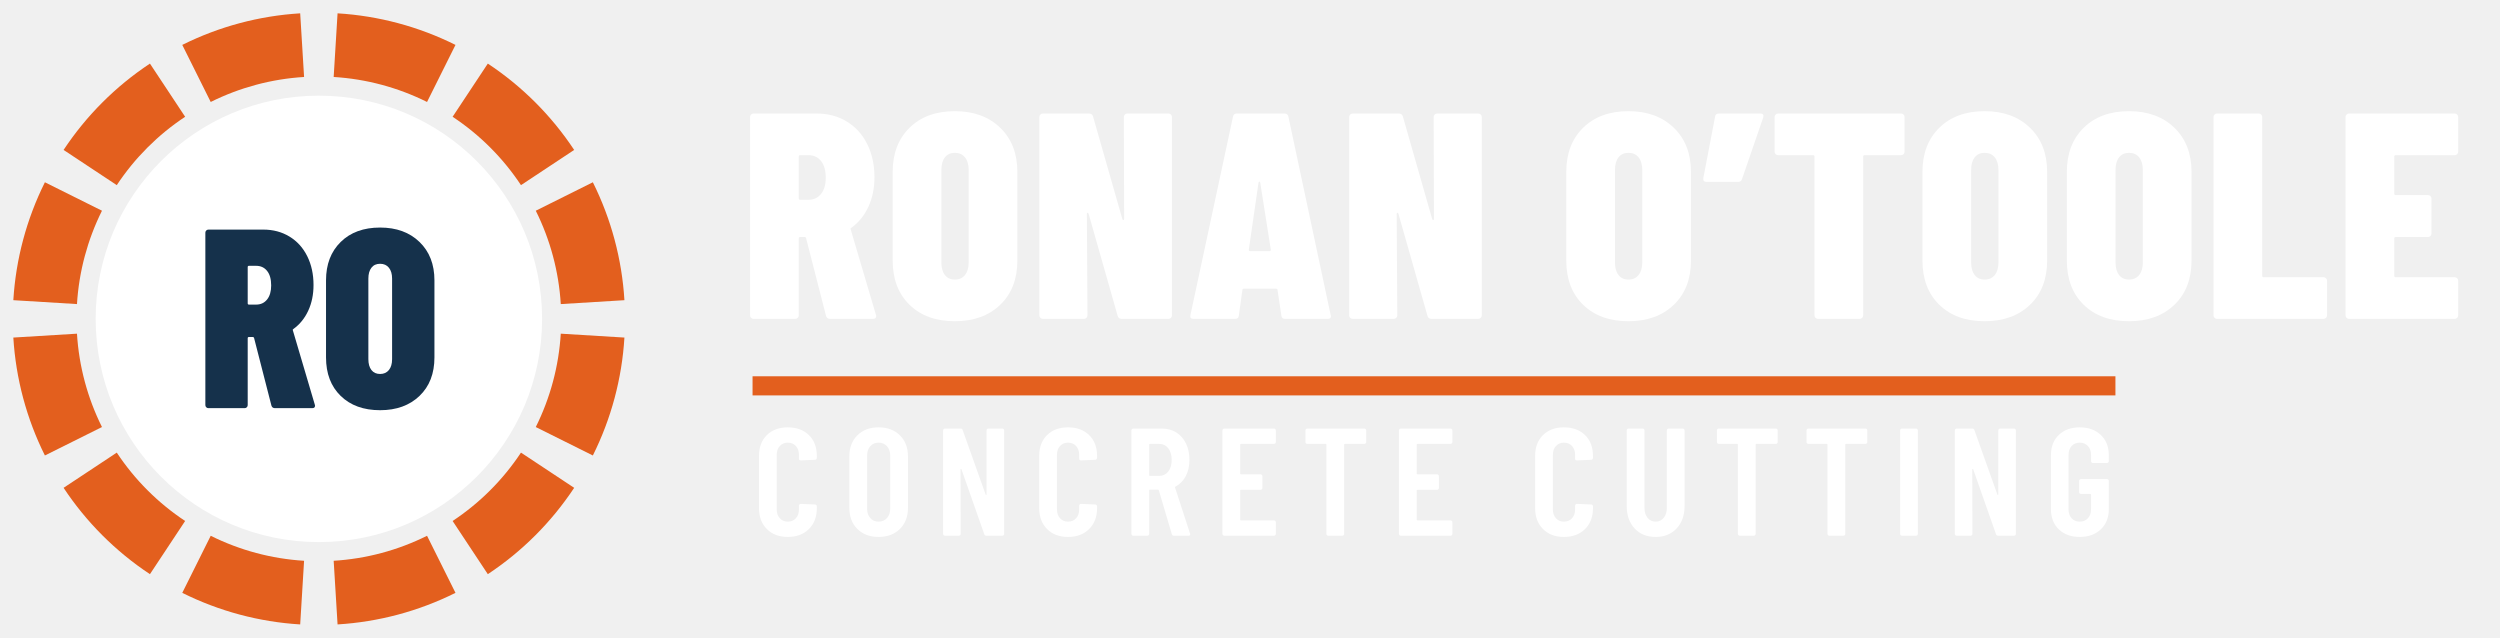
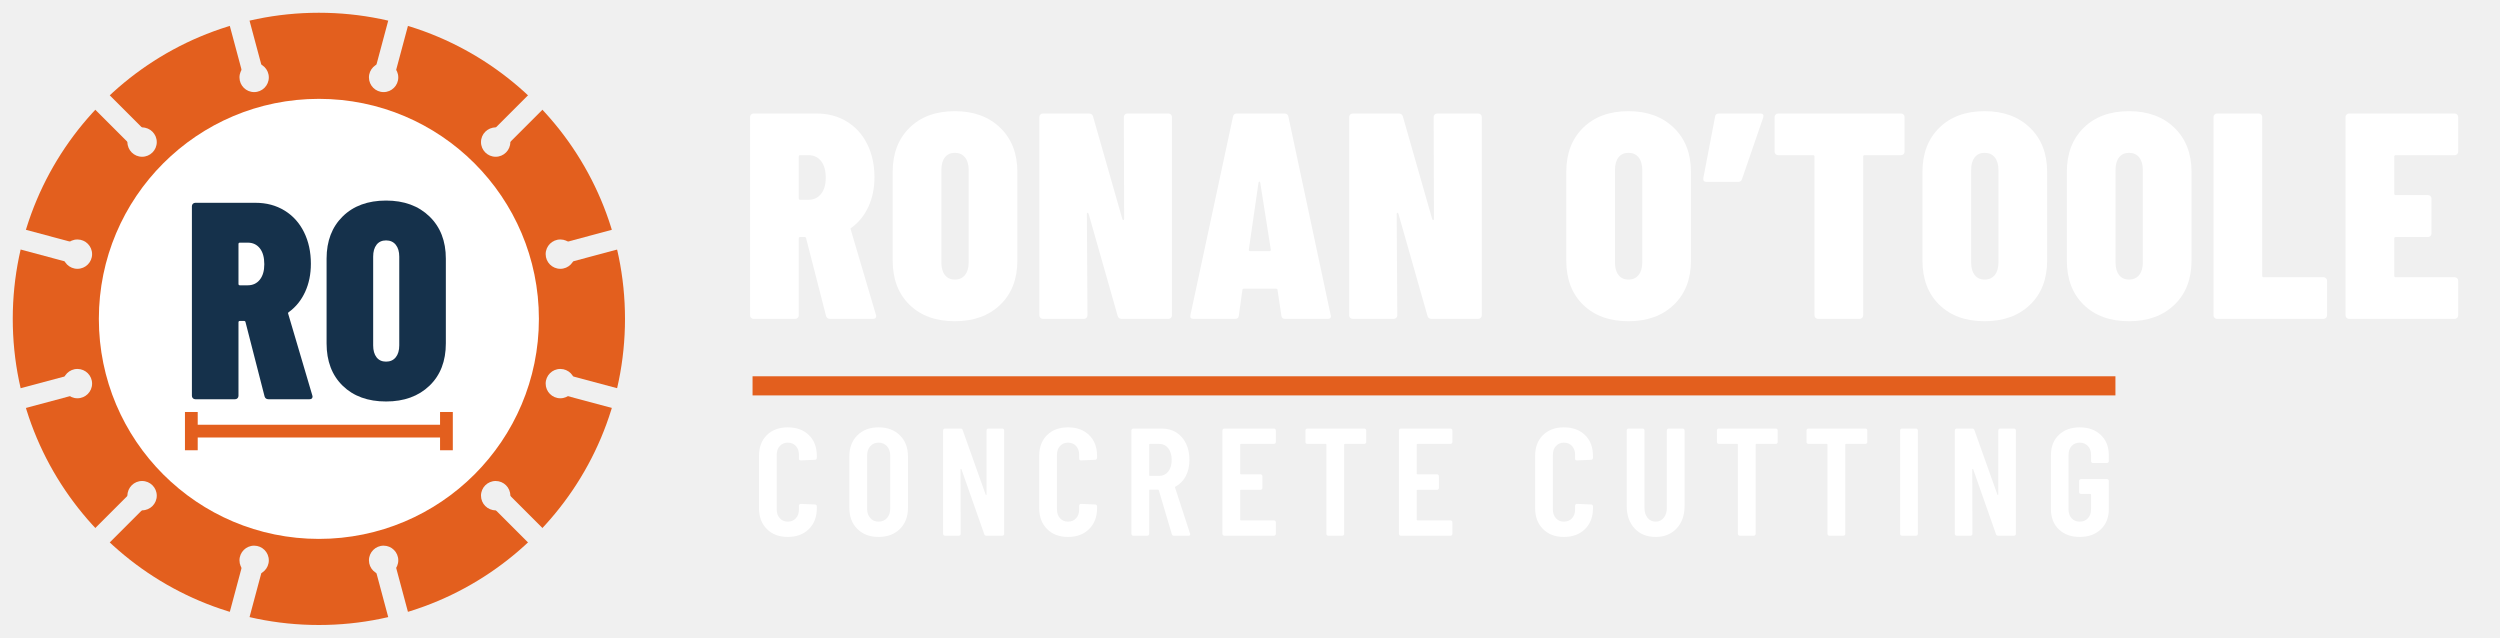
<svg xmlns="http://www.w3.org/2000/svg" viewBox="0 0 392 100" role="img" aria-label="Ronan O'Toole Concrete Cutting">
-   <path fill="#E35F1E" d="M52.93,2.09 A48,48 0 0 1 71.42,7.04 L66.96,15.99 A38,38 0 0 0 52.32,12.07Z" />
-   <path fill="#E35F1E" d="M76.49,9.97 A48,48 0 0 1 90.03,23.51 L81.69,29.03 A38,38 0 0 0 70.97,18.31Z" />
-   <path fill="#E35F1E" d="M92.96,28.58 A48,48 0 0 1 97.91,47.07 L87.93,47.68 A38,38 0 0 0 84.01,33.04Z" />
-   <path fill="#E35F1E" d="M97.91,52.93 A48,48 0 0 1 92.96,71.42 L84.01,66.96 A38,38 0 0 0 87.93,52.32Z" />
-   <path fill="#E35F1E" d="M90.03,76.49 A48,48 0 0 1 76.49,90.03 L70.97,81.69 A38,38 0 0 0 81.69,70.97Z" />
-   <path fill="#E35F1E" d="M71.42,92.96 A48,48 0 0 1 52.93,97.91 L52.32,87.93 A38,38 0 0 0 66.96,84.01Z" />
-   <path fill="#E35F1E" d="M47.07,97.91 A48,48 0 0 1 28.58,92.96 L33.04,84.01 A38,38 0 0 0 47.68,87.93Z" />
-   <path fill="#E35F1E" d="M23.51,90.03 A48,48 0 0 1 9.97,76.49 L18.31,70.97 A38,38 0 0 0 29.03,81.69Z" />
-   <path fill="#E35F1E" d="M7.04,71.42 A48,48 0 0 1 2.09,52.93 L12.07,52.32 A38,38 0 0 0 15.99,66.96Z" />
-   <path fill="#E35F1E" d="M2.09,47.07 A48,48 0 0 1 7.04,28.58 L15.99,33.04 A38,38 0 0 0 12.07,47.68Z" />
-   <path fill="#E35F1E" d="M9.97,23.51 A48,48 0 0 1 23.51,9.97 L29.03,18.31 A38,38 0 0 0 18.31,29.03Z" />
-   <path fill="#E35F1E" d="M28.58,7.04 A48,48 0 0 1 47.07,2.09 L47.68,12.07 A38,38 0 0 0 33.04,15.99Z" />
-   <circle cx="50" cy="50" r="35" fill="#FFFFFF" />
-   <g fill="#15314B">
-     <path transform="translate(30.80,64) scale(0.04,-0.04)" d="M294 10 226 275Q225 279 221 279H206Q201 279 201 274V12Q201 7 197.5 3.5Q194 0 189 0H47Q42 0 38.5 3.5Q35 7 35 12V688Q35 693 38.5 696.5Q42 700 47 700H262Q320 700 365.0 672.5Q410 645 434.5 595.5Q459 546 459 483Q459 427 438.5 382.5Q418 338 381 311Q379 310 378.0 308.5Q377 307 378 305L464 14L465 10Q465 0 454 0H308Q297 0 294 10ZM201 553V411Q201 406 206 406H234Q261 406 277.0 426.0Q293 446 293 481Q293 518 277.0 538.0Q261 558 234 558H206Q201 558 201 553Z" />
-     <path transform="translate(50.04,64) scale(0.04,-0.04)" d="M27 199V501Q27 595 84.5 651.5Q142 708 239 708Q335 708 393.5 651.5Q452 595 452 501V199Q452 104 393.5 48.0Q335 -8 239 -8Q142 -8 84.5 48.0Q27 104 27 199ZM286 192V508Q286 535 273.5 550.5Q261 566 239 566Q217 566 205.0 550.5Q193 535 193 508V192Q193 165 205.0 149.5Q217 134 239 134Q261 134 273.5 149.5Q286 165 286 192Z" />
+   <g>
+     <mask id="mlogo" maskUnits="userSpaceOnUse" x="0" y="0" width="100" height="100">
+       <rect width="100" height="100" fill="#fff" />
+       <g fill="#000">
+         <rect x="-1.6" y="-50" width="3.2" height="11.3" transform="rotate(15.0 50 50) translate(50 50)" />
+         <circle cx="60.15" cy="12.14" r="2.3" />
+         <rect x="-1.6" y="-50" width="3.2" height="11.3" transform="rotate(45.0 50 50) translate(50 50)" />
+         <circle cx="77.72" cy="22.28" r="2.3" />
+         <rect x="-1.6" y="-50" width="3.2" height="11.3" transform="rotate(75.0 50 50) translate(50 50)" />
+         <circle cx="87.86" cy="39.85" r="2.3" />
+         <rect x="-1.6" y="-50" width="3.2" height="11.3" transform="rotate(105.0 50 50) translate(50 50)" />
+         <circle cx="87.86" cy="60.15" r="2.3" />
+         <rect x="-1.6" y="-50" width="3.2" height="11.3" transform="rotate(135.0 50 50) translate(50 50)" />
+         <circle cx="77.72" cy="77.72" r="2.3" />
+         <rect x="-1.6" y="-50" width="3.2" height="11.3" transform="rotate(165.0 50 50) translate(50 50)" />
+         <circle cx="60.15" cy="87.86" r="2.3" />
+         <rect x="-1.6" y="-50" width="3.2" height="11.3" transform="rotate(195.0 50 50) translate(50 50)" />
+         <circle cx="39.85" cy="87.86" r="2.3" />
+         <rect x="-1.6" y="-50" width="3.2" height="11.3" transform="rotate(225.0 50 50) translate(50 50)" />
+         <circle cx="22.28" cy="77.72" r="2.3" />
+         <rect x="-1.6" y="-50" width="3.2" height="11.3" transform="rotate(255.0 50 50) translate(50 50)" />
+         <circle cx="12.14" cy="60.15" r="2.3" />
+         <rect x="-1.6" y="-50" width="3.2" height="11.3" transform="rotate(285.0 50 50) translate(50 50)" />
+         <circle cx="12.14" cy="39.85" r="2.3" />
+         <rect x="-1.6" y="-50" width="3.2" height="11.3" transform="rotate(315.0 50 50) translate(50 50)" />
+         <circle cx="22.28" cy="22.28" r="2.3" />
+         <rect x="-1.6" y="-50" width="3.2" height="11.3" transform="rotate(345.0 50 50) translate(50 50)" />
+         <circle cx="39.85" cy="12.14" r="2.3" />
+       </g>
+     </mask>
+     <g mask="url(#mlogo)">
+       <circle cx="50" cy="50" r="48" fill="#E35F1E" />
+       <circle cx="50" cy="50" r="34.5" fill="#FFFFFF" />
+       <g fill="#15314B">
+         <path transform="translate(28.55,62.6) scale(0.044,-0.044)" d="M294 10 226 275Q225 279 221 279H206Q201 279 201 274V12Q201 7 197.5 3.5Q194 0 189 0H47Q42 0 38.5 3.5Q35 7 35 12V688Q35 693 38.5 696.5Q42 700 47 700H262Q320 700 365.0 672.5Q410 645 434.5 595.5Q459 546 459 483Q459 427 438.5 382.5Q418 338 381 311Q379 310 378.0 308.5Q377 307 378 305L464 14L465 10Q465 0 454 0H308Q297 0 294 10ZM201 553V411Q201 406 206 406H234Q261 406 277.0 426.0Q293 446 293 481Q293 518 277.0 538.0Q261 558 234 558H206Q201 558 201 553Z" />
+         <path transform="translate(50.02,62.6) scale(0.044,-0.044)" d="M27 199V501Q27 595 84.5 651.5Q142 708 239 708Q335 708 393.5 651.5Q452 595 452 501V199Q452 104 393.5 48.0Q335 -8 239 -8Q142 -8 84.5 48.0Q27 104 27 199ZM286 192V508Q286 535 273.5 550.5Q261 566 239 566Q217 566 205.0 550.5Q193 535 193 508V192Q193 165 205.0 149.5Q217 134 239 134Q261 134 273.5 149.5Q286 165 286 192Z" />
+       </g>
+       <path d="M30 67.6H70M30 64.6V70.6M70 64.6V70.6" stroke="#E35F1E" stroke-width="2" fill="none" />
+     </g>
  </g>
  <g fill="#FFFFFF">
    <path transform="translate(116.00,50) scale(0.046,-0.046)" d="M294 10 226 275Q225 279 221 279H206Q201 279 201 274V12Q201 7 197.5 3.5Q194 0 189 0H47Q42 0 38.5 3.5Q35 7 35 12V688Q35 693 38.5 696.5Q42 700 47 700H262Q320 700 365.0 672.5Q410 645 434.5 595.5Q459 546 459 483Q459 427 438.5 382.5Q418 338 381 311Q379 310 378.0 308.5Q377 307 378 305L464 14L465 10Q465 0 454 0H308Q297 0 294 10ZM201 553V411Q201 406 206 406H234Q261 406 277.0 426.0Q293 446 293 481Q293 518 277.0 538.0Q261 558 234 558H206Q201 558 201 553Z" />
    <path transform="translate(138.73,50) scale(0.046,-0.046)" d="M27 199V501Q27 595 84.5 651.5Q142 708 239 708Q335 708 393.5 651.5Q452 595 452 501V199Q452 104 393.5 48.0Q335 -8 239 -8Q142 -8 84.5 48.0Q27 104 27 199ZM286 192V508Q286 535 273.5 550.5Q261 566 239 566Q217 566 205.0 550.5Q193 535 193 508V192Q193 165 205.0 149.5Q217 134 239 134Q261 134 273.5 149.5Q286 165 286 192Z" />
    <path transform="translate(161.36,50) scale(0.046,-0.046)" d="M335 700H475Q480 700 483.5 696.5Q487 693 487 688V12Q487 7 483.5 3.5Q480 0 475 0H316Q305 0 302 10L203 358Q202 361 199.5 361.5Q197 362 197 358L199 12Q199 7 195.5 3.5Q192 0 187 0H47Q42 0 38.5 3.5Q35 7 35 12V688Q35 693 38.5 696.5Q42 700 47 700H204Q215 700 218 690L318 340Q319 337 321.5 337.0Q324 337 324 341L323 688Q323 693 326.5 696.5Q330 700 335 700Z" />
    <path transform="translate(185.97,50) scale(0.046,-0.046)" d="M325 11 312 98Q312 103 306 103H198Q192 103 192 98L180 11Q179 0 167 0H25Q12 0 15 13L160 689Q162 700 173 700H336Q347 700 349 689L493 13L494 9Q494 0 483 0H338Q326 0 325 11ZM218 231H285Q289 231 289 236L253 464Q252 468 250.0 468.0Q248 468 247 464L214 236Q214 231 218 231Z" />
    <path transform="translate(209.94,50) scale(0.046,-0.046)" d="M335 700H475Q480 700 483.5 696.5Q487 693 487 688V12Q487 7 483.5 3.5Q480 0 475 0H316Q305 0 302 10L203 358Q202 361 199.5 361.5Q197 362 197 358L199 12Q199 7 195.5 3.5Q192 0 187 0H47Q42 0 38.5 3.5Q35 7 35 12V688Q35 693 38.5 696.5Q42 700 47 700H204Q215 700 218 690L318 340Q319 337 321.5 337.0Q324 337 324 341L323 688Q323 693 326.5 696.5Q330 700 335 700Z" />
    <path transform="translate(244.35,50) scale(0.046,-0.046)" d="M27 199V501Q27 595 84.5 651.5Q142 708 239 708Q335 708 393.5 651.5Q452 595 452 501V199Q452 104 393.5 48.0Q335 -8 239 -8Q142 -8 84.5 48.0Q27 104 27 199ZM286 192V508Q286 535 273.5 550.5Q261 566 239 566Q217 566 205.0 550.5Q193 535 193 508V192Q193 165 205.0 149.5Q217 134 239 134Q261 134 273.5 149.5Q286 165 286 192Z" />
    <path transform="translate(266.99,50) scale(0.046,-0.046)" d="M206 686 134 477Q131 467 121 467H13Q0 467 2 480L42 689Q43 700 55 700H197Q203 700 205.5 696.5Q208 693 206 686Z" />
    <path transform="translate(277.29,50) scale(0.046,-0.046)" d="M464 688V570Q464 565 460.5 561.5Q457 558 452 558H328Q323 558 323 553V12Q323 7 319.5 3.5Q316 0 311 0H169Q164 0 160.5 3.5Q157 7 157 12V553Q157 558 152 558H33Q28 558 24.5 561.5Q21 565 21 570V688Q21 693 24.5 696.5Q28 700 33 700H452Q457 700 460.5 696.5Q464 693 464 688Z" />
    <path transform="translate(300.20,50) scale(0.046,-0.046)" d="M27 199V501Q27 595 84.5 651.5Q142 708 239 708Q335 708 393.5 651.5Q452 595 452 501V199Q452 104 393.5 48.0Q335 -8 239 -8Q142 -8 84.5 48.0Q27 104 27 199ZM286 192V508Q286 535 273.5 550.5Q261 566 239 566Q217 566 205.0 550.5Q193 535 193 508V192Q193 165 205.0 149.5Q217 134 239 134Q261 134 273.5 149.5Q286 165 286 192Z" />
    <path transform="translate(322.84,50) scale(0.046,-0.046)" d="M27 199V501Q27 595 84.5 651.5Q142 708 239 708Q335 708 393.5 651.5Q452 595 452 501V199Q452 104 393.5 48.0Q335 -8 239 -8Q142 -8 84.5 48.0Q27 104 27 199ZM286 192V508Q286 535 273.5 550.5Q261 566 239 566Q217 566 205.0 550.5Q193 535 193 508V192Q193 165 205.0 149.5Q217 134 239 134Q261 134 273.5 149.5Q286 165 286 192Z" />
    <path transform="translate(345.47,50) scale(0.046,-0.046)" d="M35 12V688Q35 693 38.5 696.5Q42 700 47 700H189Q194 700 197.5 696.5Q201 693 201 688V147Q201 142 206 142H410Q415 142 418.5 138.5Q422 135 422 130V12Q422 7 418.5 3.5Q415 0 410 0H47Q42 0 38.5 3.5Q35 7 35 12Z" />
    <path transform="translate(366.17,50) scale(0.046,-0.046)" d="M407 558H206Q201 558 201 553V427Q201 422 206 422H316Q321 422 324.5 418.5Q328 415 328 410V291Q328 286 324.5 282.5Q321 279 316 279H206Q201 279 201 274V147Q201 142 206 142H407Q412 142 415.5 138.5Q419 135 419 130V12Q419 7 415.5 3.5Q412 0 407 0H47Q42 0 38.5 3.5Q35 7 35 12V688Q35 693 38.5 696.5Q42 700 47 700H407Q412 700 415.5 696.5Q419 693 419 688V570Q419 565 415.5 561.5Q412 558 407 558Z" />
  </g>
  <rect x="118" y="59" width="213.7" height="3" fill="#E35F1E" />
  <g fill="#FFFFFF">
    <path transform="translate(118.00,84) scale(0.024,-0.024)" d="M42 180V521Q42 607 93.5 657.5Q145 708 230 708Q316 708 368.0 657.5Q420 607 420 521V509Q420 504 416.5 500.0Q413 496 408 496L315 492Q303 492 303 504V529Q303 564 283.0 586.0Q263 608 230 608Q198 608 178.0 586.0Q158 564 158 529V171Q158 136 178.0 114.0Q198 92 230 92Q263 92 283.0 114.0Q303 136 303 171V196Q303 201 306.5 204.5Q310 208 315 208L408 204Q413 204 416.5 200.5Q420 197 420 192V180Q420 95 368.0 43.5Q316 -8 230 -8Q145 -8 93.5 43.5Q42 95 42 180Z" />
    <path transform="translate(132.17,84) scale(0.024,-0.024)" d="M42 182V518Q42 604 94.5 656.0Q147 708 233 708Q319 708 372.0 656.0Q425 604 425 518V182Q425 96 372.0 44.0Q319 -8 233 -8Q147 -8 94.5 44.0Q42 96 42 182ZM309 177V523Q309 561 288.0 584.5Q267 608 233 608Q199 608 178.5 584.5Q158 561 158 523V177Q158 139 178.5 115.5Q199 92 233 92Q267 92 288.0 115.5Q309 139 309 177Z" />
    <path transform="translate(146.58,84) scale(0.024,-0.024)" d="M350 700H441Q446 700 449.5 696.5Q453 693 453 688V12Q453 7 449.5 3.5Q446 0 441 0H336Q326 0 323 10L174 434Q173 437 170.5 436.5Q168 436 168 433L169 12Q169 7 165.5 3.5Q162 0 157 0H66Q61 0 57.5 3.5Q54 7 54 12V688Q54 693 57.5 696.5Q61 700 66 700H169Q179 700 182 690L332 269Q333 266 335.5 266.5Q338 267 338 270V688Q338 693 341.5 696.5Q345 700 350 700Z" />
    <path transform="translate(161.94,84) scale(0.024,-0.024)" d="M42 180V521Q42 607 93.5 657.5Q145 708 230 708Q316 708 368.0 657.5Q420 607 420 521V509Q420 504 416.5 500.0Q413 496 408 496L315 492Q303 492 303 504V529Q303 564 283.0 586.0Q263 608 230 608Q198 608 178.0 586.0Q158 564 158 529V171Q158 136 178.0 114.0Q198 92 230 92Q263 92 283.0 114.0Q303 136 303 171V196Q303 201 306.5 204.5Q310 208 315 208L408 204Q413 204 416.5 200.5Q420 197 420 192V180Q420 95 368.0 43.5Q316 -8 230 -8Q145 -8 93.5 43.5Q42 95 42 180Z" />
    <path transform="translate(176.11,84) scale(0.024,-0.024)" d="M318 10 233 297Q231 301 228 301H175Q170 301 170 296V12Q170 7 166.5 3.5Q163 0 158 0H66Q61 0 57.5 3.5Q54 7 54 12V688Q54 693 57.5 696.5Q61 700 66 700H254Q307 700 347.5 674.5Q388 649 410.5 602.5Q433 556 433 496Q433 434 409.0 389.0Q385 344 342 321Q338 320 339 315L437 14Q438 12 438 9Q438 0 427 0H331Q321 0 318 10ZM170 595V396Q170 391 175 391H236Q272 391 294.5 419.0Q317 447 317 495Q317 543 294.5 571.5Q272 600 236 600H175Q170 600 170 595Z" />
    <path transform="translate(190.38,84) scale(0.024,-0.024)" d="M391 600H175Q170 600 170 595V406Q170 401 175 401H303Q308 401 311.5 397.5Q315 394 315 389V312Q315 307 311.5 303.5Q308 300 303 300H175Q170 300 170 295V105Q170 100 175 100H391Q396 100 399.5 96.5Q403 93 403 88V12Q403 7 399.5 3.5Q396 0 391 0H66Q61 0 57.5 3.5Q54 7 54 12V688Q54 693 57.5 696.5Q61 700 66 700H391Q396 700 399.5 696.5Q403 693 403 688V612Q403 607 399.5 603.5Q396 600 391 600Z" />
    <path transform="translate(204.02,84) scale(0.024,-0.024)" d="M425 688V612Q425 607 421.5 603.5Q418 600 413 600H286Q281 600 281 595V12Q281 7 277.5 3.5Q274 0 269 0H177Q172 0 168.5 3.5Q165 7 165 12V595Q165 600 160 600H40Q35 600 31.5 603.5Q28 607 28 612V688Q28 693 31.5 696.5Q35 700 40 700H413Q418 700 421.5 696.5Q425 693 425 688Z" />
    <path transform="translate(218.06,84) scale(0.024,-0.024)" d="M391 600H175Q170 600 170 595V406Q170 401 175 401H303Q308 401 311.5 397.5Q315 394 315 389V312Q315 307 311.5 303.5Q308 300 303 300H175Q170 300 170 295V105Q170 100 175 100H391Q396 100 399.5 96.5Q403 93 403 88V12Q403 7 399.5 3.5Q396 0 391 0H66Q61 0 57.5 3.5Q54 7 54 12V688Q54 693 57.5 696.5Q61 700 66 700H391Q396 700 399.5 696.5Q403 693 403 688V612Q403 607 399.5 603.5Q396 600 391 600Z" />
    <path transform="translate(239.70,84) scale(0.024,-0.024)" d="M42 180V521Q42 607 93.5 657.5Q145 708 230 708Q316 708 368.0 657.5Q420 607 420 521V509Q420 504 416.5 500.0Q413 496 408 496L315 492Q303 492 303 504V529Q303 564 283.0 586.0Q263 608 230 608Q198 608 178.0 586.0Q158 564 158 529V171Q158 136 178.0 114.0Q198 92 230 92Q263 92 283.0 114.0Q303 136 303 171V196Q303 201 306.5 204.5Q310 208 315 208L408 204Q413 204 416.5 200.5Q420 197 420 192V180Q420 95 368.0 43.5Q316 -8 230 -8Q145 -8 93.5 43.5Q42 95 42 180Z" />
    <path transform="translate(253.87,84) scale(0.024,-0.024)" d="M50 194V688Q50 693 53.5 696.5Q57 700 62 700H154Q159 700 162.5 696.5Q166 693 166 688V182Q166 142 186.0 117.0Q206 92 239 92Q272 92 292.0 117.0Q312 142 312 182V688Q312 693 315.5 696.5Q319 700 324 700H416Q421 700 424.5 696.5Q428 693 428 688V194Q428 103 376.0 47.5Q324 -8 239 -8Q153 -8 101.5 47.5Q50 103 50 194Z" />
    <path transform="translate(268.54,84) scale(0.024,-0.024)" d="M425 688V612Q425 607 421.5 603.5Q418 600 413 600H286Q281 600 281 595V12Q281 7 277.5 3.5Q274 0 269 0H177Q172 0 168.5 3.5Q165 7 165 12V595Q165 600 160 600H40Q35 600 31.5 603.5Q28 607 28 612V688Q28 693 31.5 696.5Q35 700 40 700H413Q418 700 421.5 696.5Q425 693 425 688Z" />
    <path transform="translate(282.59,84) scale(0.024,-0.024)" d="M425 688V612Q425 607 421.5 603.5Q418 600 413 600H286Q281 600 281 595V12Q281 7 277.5 3.5Q274 0 269 0H177Q172 0 168.5 3.5Q165 7 165 12V595Q165 600 160 600H40Q35 600 31.5 603.5Q28 607 28 612V688Q28 693 31.5 696.5Q35 700 40 700H413Q418 700 421.5 696.5Q425 693 425 688Z" />
    <path transform="translate(296.64,84) scale(0.024,-0.024)" d="M54 12V688Q54 693 57.5 696.5Q61 700 66 700H158Q163 700 166.5 696.5Q170 693 170 688V12Q170 7 166.5 3.5Q163 0 158 0H66Q61 0 57.5 3.5Q54 7 54 12Z" />
    <path transform="translate(305.22,84) scale(0.024,-0.024)" d="M350 700H441Q446 700 449.5 696.5Q453 693 453 688V12Q453 7 449.5 3.5Q446 0 441 0H336Q326 0 323 10L174 434Q173 437 170.5 436.5Q168 436 168 433L169 12Q169 7 165.5 3.5Q162 0 157 0H66Q61 0 57.5 3.5Q54 7 54 12V688Q54 693 57.5 696.5Q61 700 66 700H169Q179 700 182 690L332 269Q333 266 335.5 266.5Q338 267 338 270V688Q338 693 341.5 696.5Q345 700 350 700Z" />
    <path transform="translate(320.58,84) scale(0.024,-0.024)" d="M42 173V527Q42 609 93.5 658.5Q145 708 230 708Q315 708 367.5 658.5Q420 609 420 526V487Q420 482 416.5 478.5Q413 475 408 475H316Q311 475 307.5 478.5Q304 482 304 487V528Q304 564 283.5 586.0Q263 608 230 608Q197 608 177.0 586.0Q157 564 157 528V172Q157 136 177.0 114.0Q197 92 230 92Q263 92 283.5 114.0Q304 136 304 172V268Q304 273 299 273H238Q233 273 229.5 276.5Q226 280 226 285V358Q226 363 229.5 366.5Q233 370 238 370H408Q413 370 416.5 366.5Q420 363 420 358V173Q420 91 367.5 41.5Q315 -8 230 -8Q145 -8 93.5 41.5Q42 91 42 173Z" />
  </g>
</svg>
